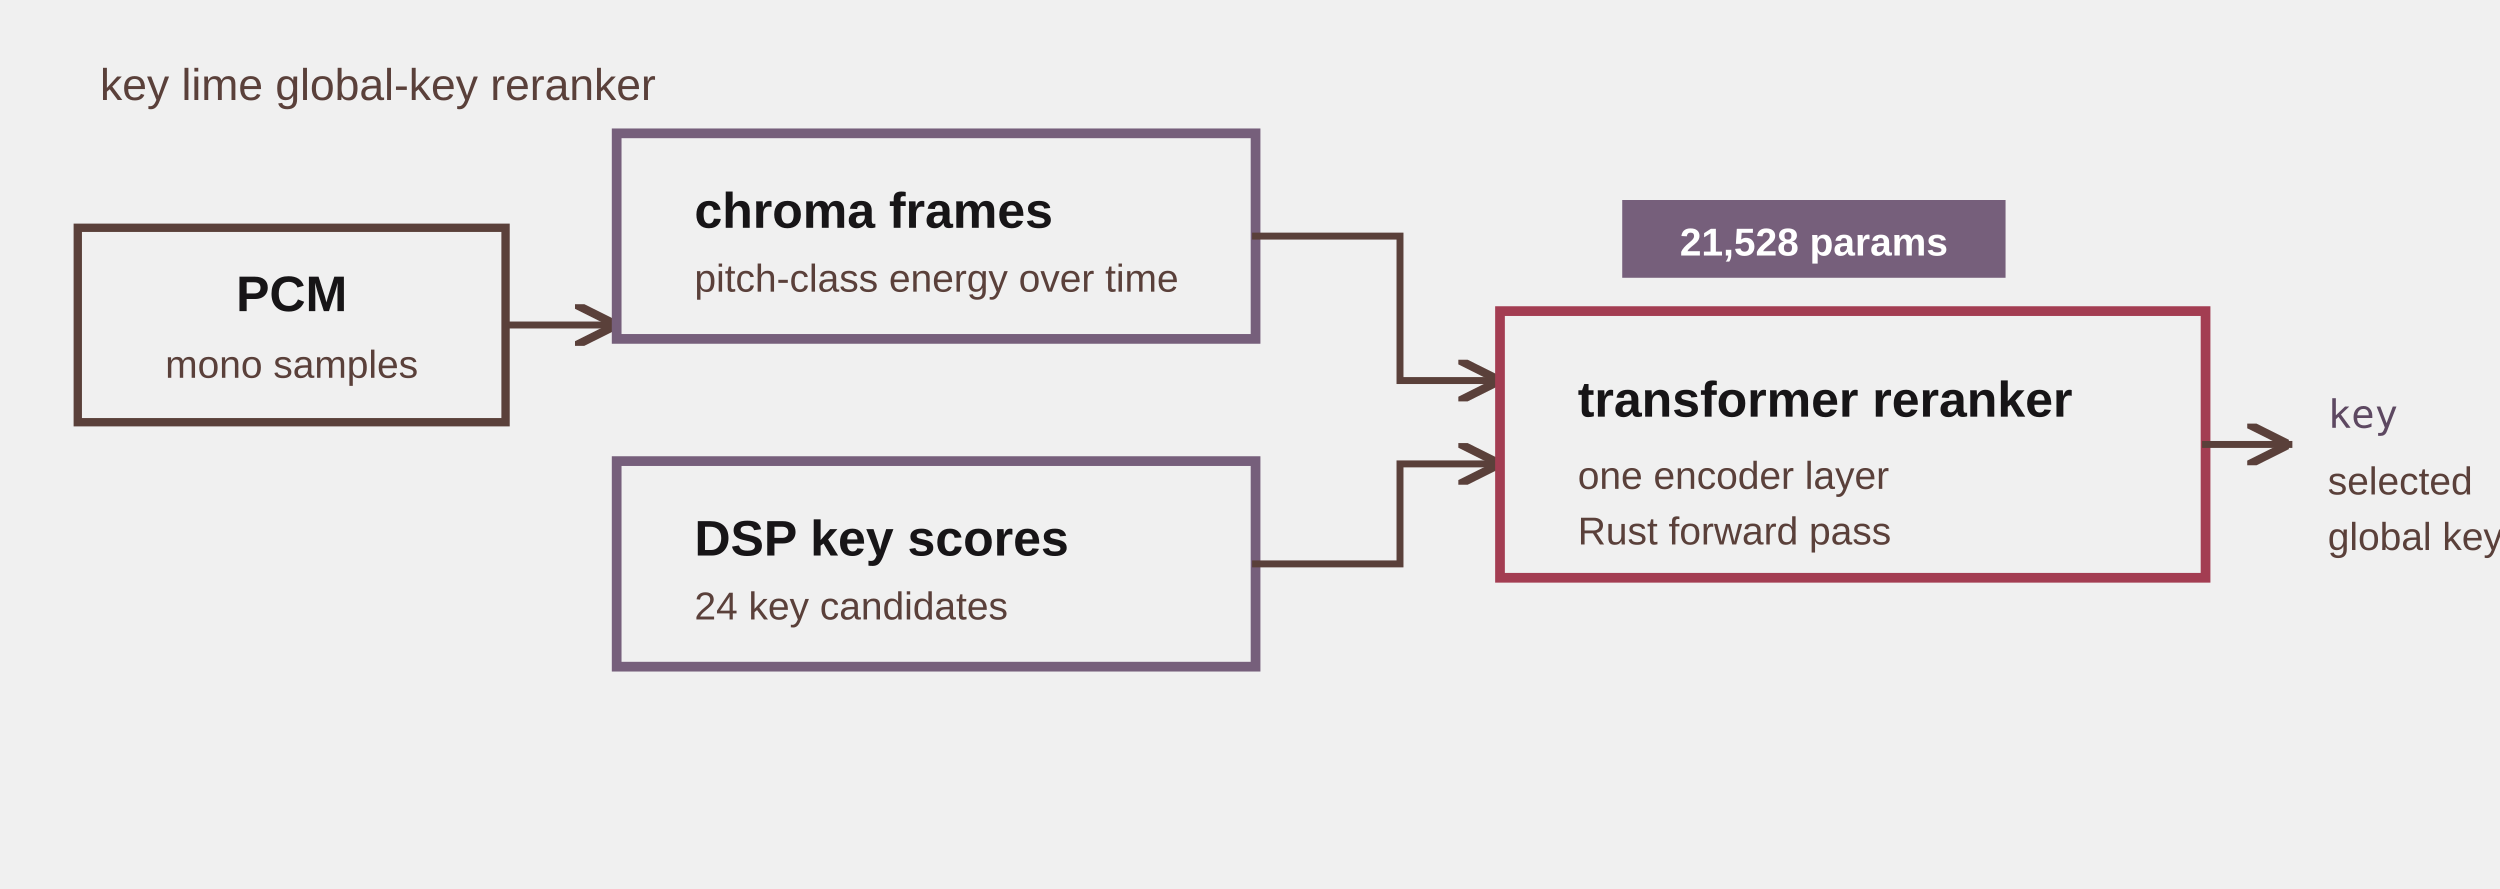
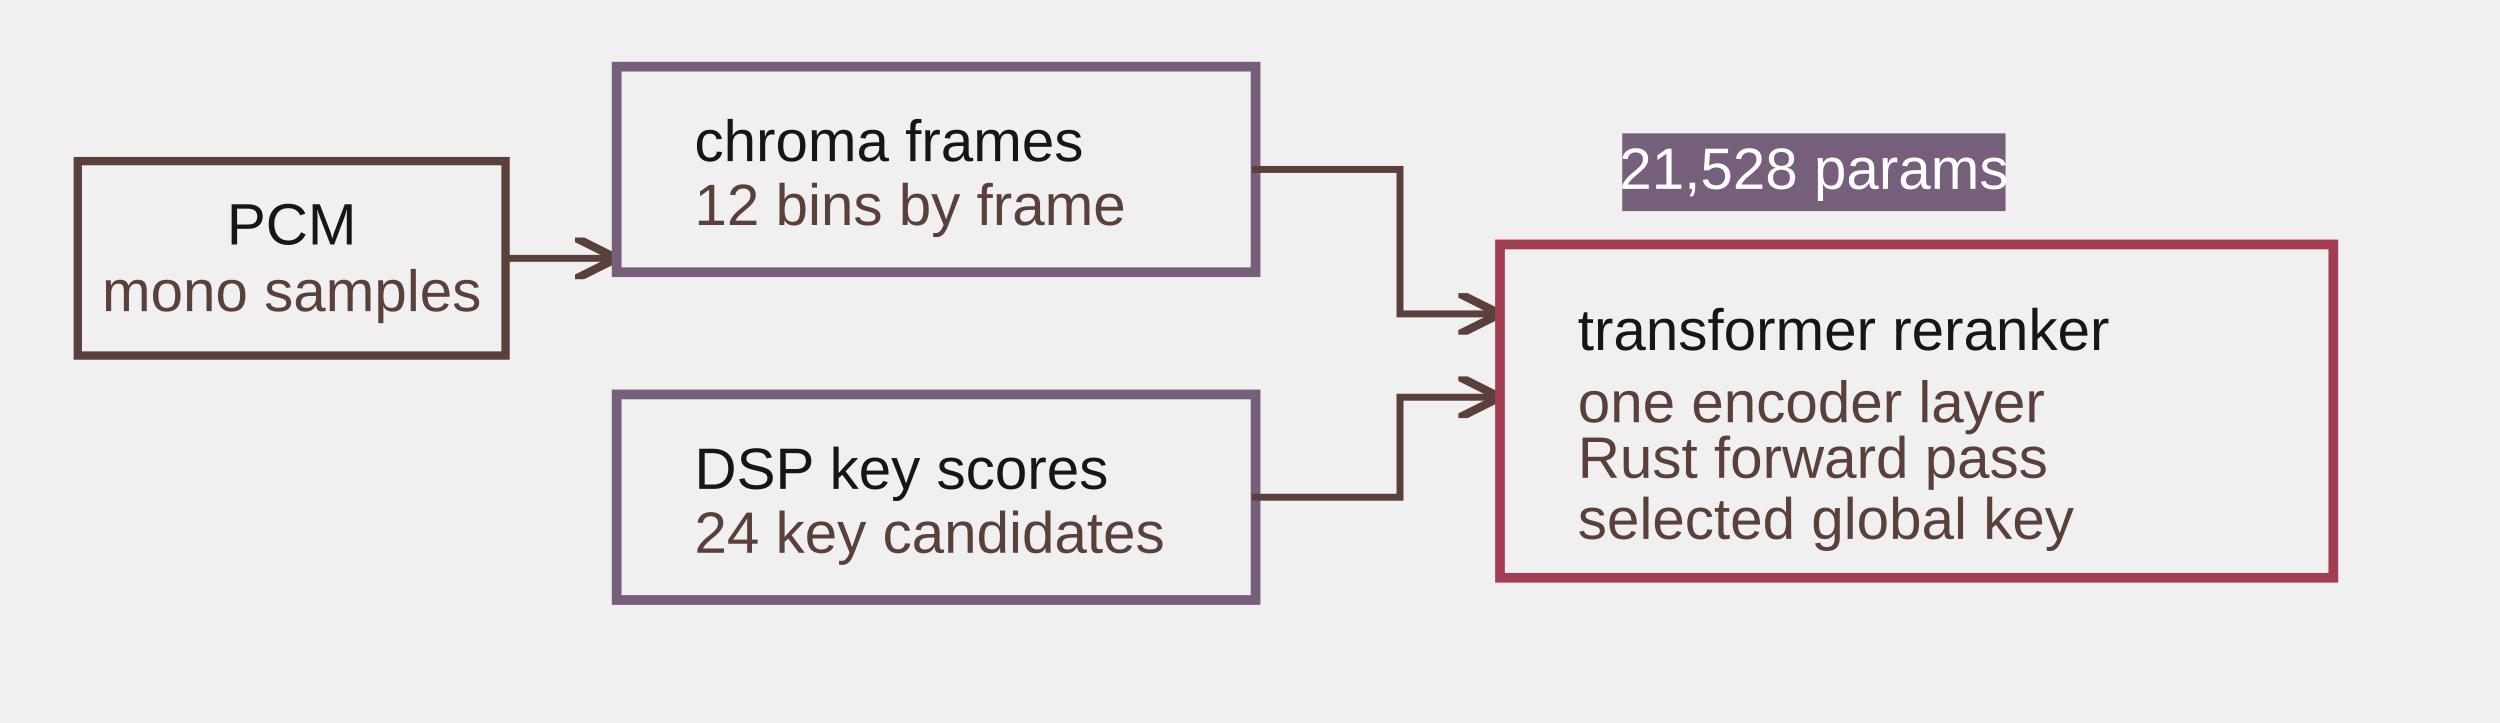
- <svg xmlns="http://www.w3.org/2000/svg" width="900" height="320" viewBox="0 0 900 320" role="img" aria-labelledby="title desc">
+ <svg xmlns="http://www.w3.org/2000/svg" width="900" height="260" viewBox="0 0 900 260" role="img" aria-labelledby="title desc">
  <defs>
    <style>
      .box { fill: none; stroke: #5a403a; stroke-width: 3; }
      .feature { fill: none; stroke: #765f7b; stroke-width: 3.5; }
      .accent { fill: none; stroke: #a33d52; stroke-width: 3.5; }
      .tagbox { fill: #765f7b; }
      .pill { fill: #a93649; }
      .arrow { fill: none; stroke: #5a403a; stroke-width: 2.5; stroke-linecap: square; stroke-linejoin: miter; }
-       .label { fill: #171517; font: 700 18px "DM Sans", Arial, sans-serif; }
-       .body { fill: #5a403a; font: 400 14px "DM Sans", Arial, sans-serif; }
-       .mono { fill: #5d4861; font: 500 14px "DM Mono", ui-monospace, monospace; }
-       .tag { fill: #ffffff; font: 700 14px "DM Sans", Arial, sans-serif; }
-       .cap { fill: #5a403a; font: 500 16px "DM Sans", Arial, sans-serif; }
+       .label { fill: #171517; font: 500 21px "DM Sans", Arial, sans-serif; }
+       .body { fill: #5a403a; font: 500 21px "DM Sans", Arial, sans-serif; }
+       .mono { fill: #5d4861; font: 400 21px "DM Mono", ui-monospace, monospace; }
+       .tag { fill: #ffffff; font: 500 21px "DM Sans", Arial, sans-serif; }
+       .cap { fill: #5a403a; font: 500 21px "DM Sans", Arial, sans-serif; }
    </style>
    <marker id="ah" markerWidth="6" markerHeight="6" refX="6" refY="3" orient="auto">
      <path d="M0,0 L6,3 L0,6" fill="none" stroke="#5a403a" stroke-width="1.2" />
    </marker>
  </defs>
-   <text class="cap" x="36" y="36">key lime global-key reranker</text>
-   <rect class="box" x="28" y="82" width="154" height="70" rx="0" />
-   <text class="label" x="105" y="112" text-anchor="middle">PCM</text>
-   <text class="body" x="105" y="136" text-anchor="middle">mono samples</text>
-   <path class="arrow" d="M182 117 L222 117" marker-end="url(#ah)" />
-   <rect class="feature" x="222" y="48" width="230" height="74" rx="0" />
-   <text class="label" x="250" y="82">chroma frames</text>
-   <text class="body" x="250" y="105">pitch-class energy over time</text>
-   <rect class="feature" x="222" y="166" width="230" height="74" rx="0" />
-   <text class="label" x="250" y="200">DSP key scores</text>
-   <text class="body" x="250" y="223">24 key candidates</text>
-   <path class="arrow" d="M452 85 L504 85 L504 137 L540 137" marker-end="url(#ah)" />
-   <path class="arrow" d="M452 203 L504 203 L504 167 L540 167" marker-end="url(#ah)" />
-   <rect class="tagbox" x="584" y="72" width="138" height="28" rx="0" />
-   <text class="tag" x="653" y="92" text-anchor="middle">21,528 params</text>
-   <rect class="accent" x="540" y="112" width="254" height="96" rx="0" />
-   <text class="label" x="568" y="150">transformer reranker</text>
-   <text class="body" x="568" y="176">one encoder layer</text>
-   <text class="body" x="568" y="196">Rust forward pass</text>
-   <path class="arrow" d="M794 160 L824 160" marker-end="url(#ah)" />
-   <text class="mono" x="838" y="154">key</text>
-   <text class="body" x="838" y="178">selected</text>
-   <text class="body" x="838" y="198">global key</text>
+   <rect class="box" x="28" y="58" width="154" height="70" rx="0" />
+   <text class="label" x="105" y="88" text-anchor="middle">PCM</text>
+   <text class="body" x="105" y="112" text-anchor="middle">mono samples</text>
+   <path class="arrow" d="M182 93 L222 93" marker-end="url(#ah)" />
+   <rect class="feature" x="222" y="24" width="230" height="74" rx="0" />
+   <text class="label" x="250" y="58">chroma frames</text>
+   <text class="body" x="250" y="81">12 bins by frame</text>
+   <rect class="feature" x="222" y="142" width="230" height="74" rx="0" />
+   <text class="label" x="250" y="176">DSP key scores</text>
+   <text class="body" x="250" y="199">24 key candidates</text>
+   <path class="arrow" d="M452 61 L504 61 L504 113 L540 113" marker-end="url(#ah)" />
+   <path class="arrow" d="M452 179 L504 179 L504 143 L540 143" marker-end="url(#ah)" />
+   <rect class="tagbox" x="584" y="48" width="138" height="28" rx="0" />
+   <text class="tag" x="653" y="68" text-anchor="middle">21,528 params</text>
+   <rect class="accent" x="540" y="88" width="300" height="120" rx="0" />
+   <text class="label" x="568" y="126">transformer reranker</text>
+   <text class="body" x="568" y="152">one encoder layer</text>
+   <text class="body" x="568" y="172">Rust forward pass</text>
+   <text class="body" x="568" y="194">selected global key</text>
</svg>
